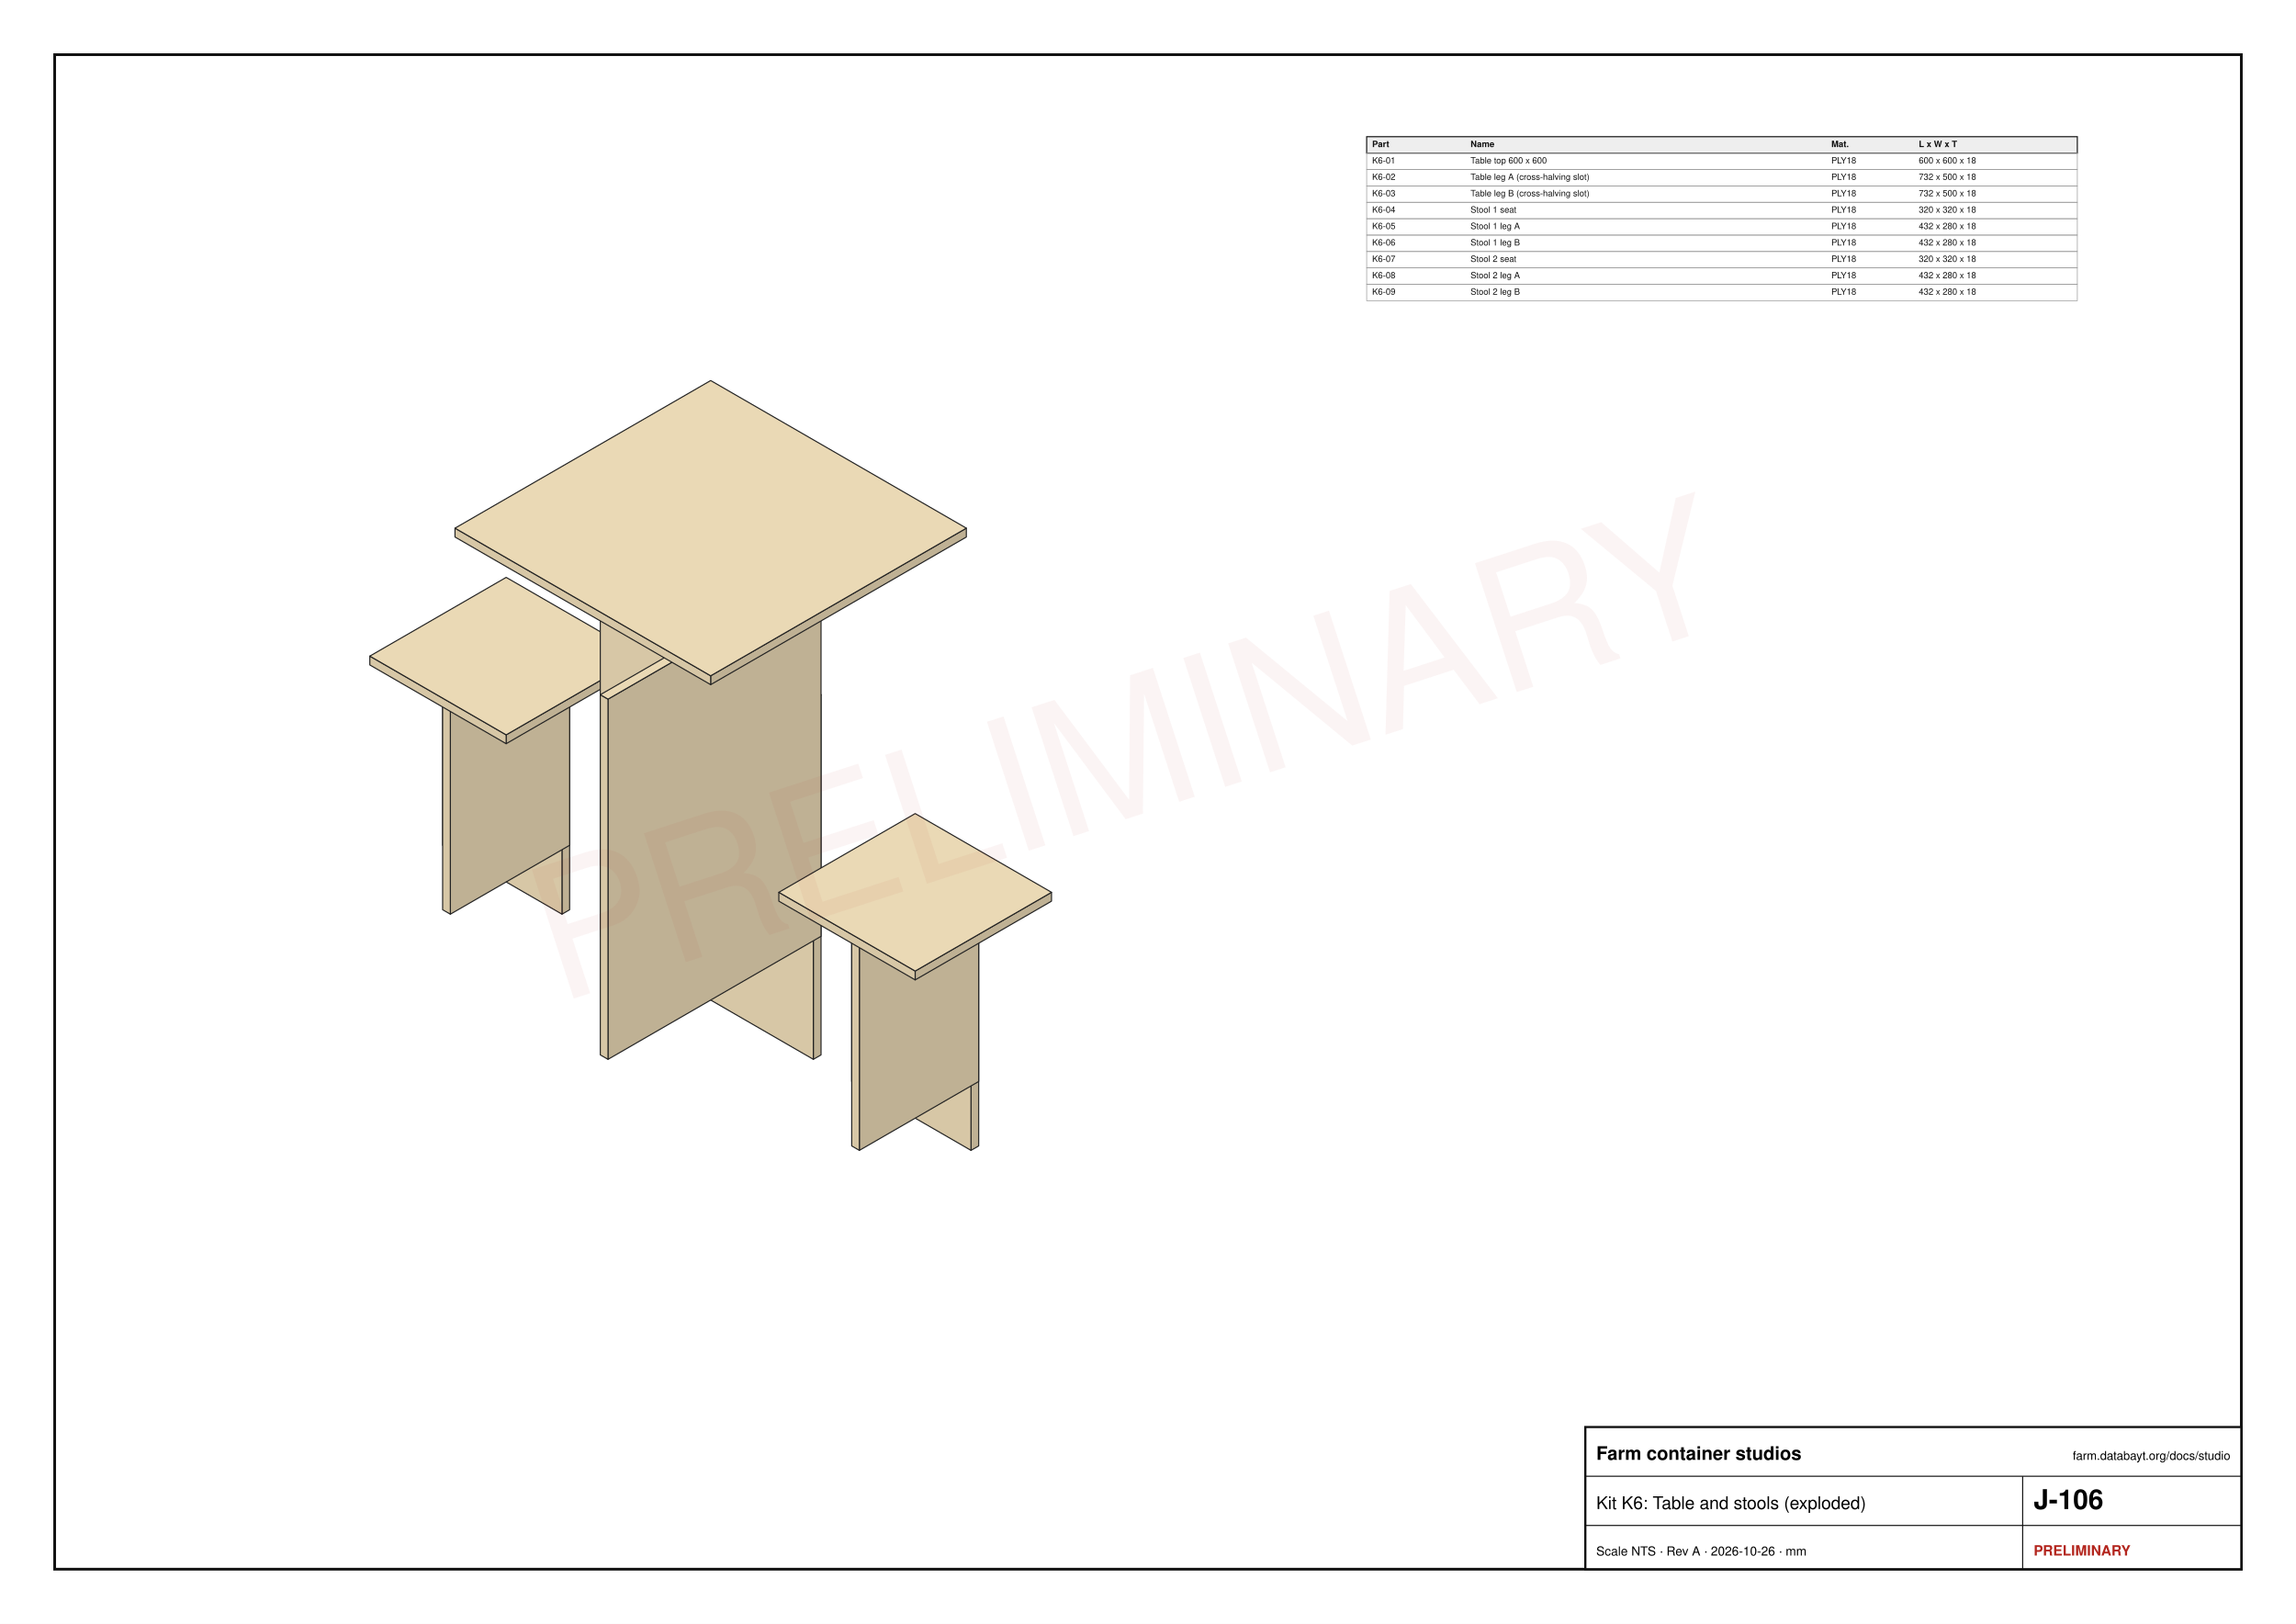
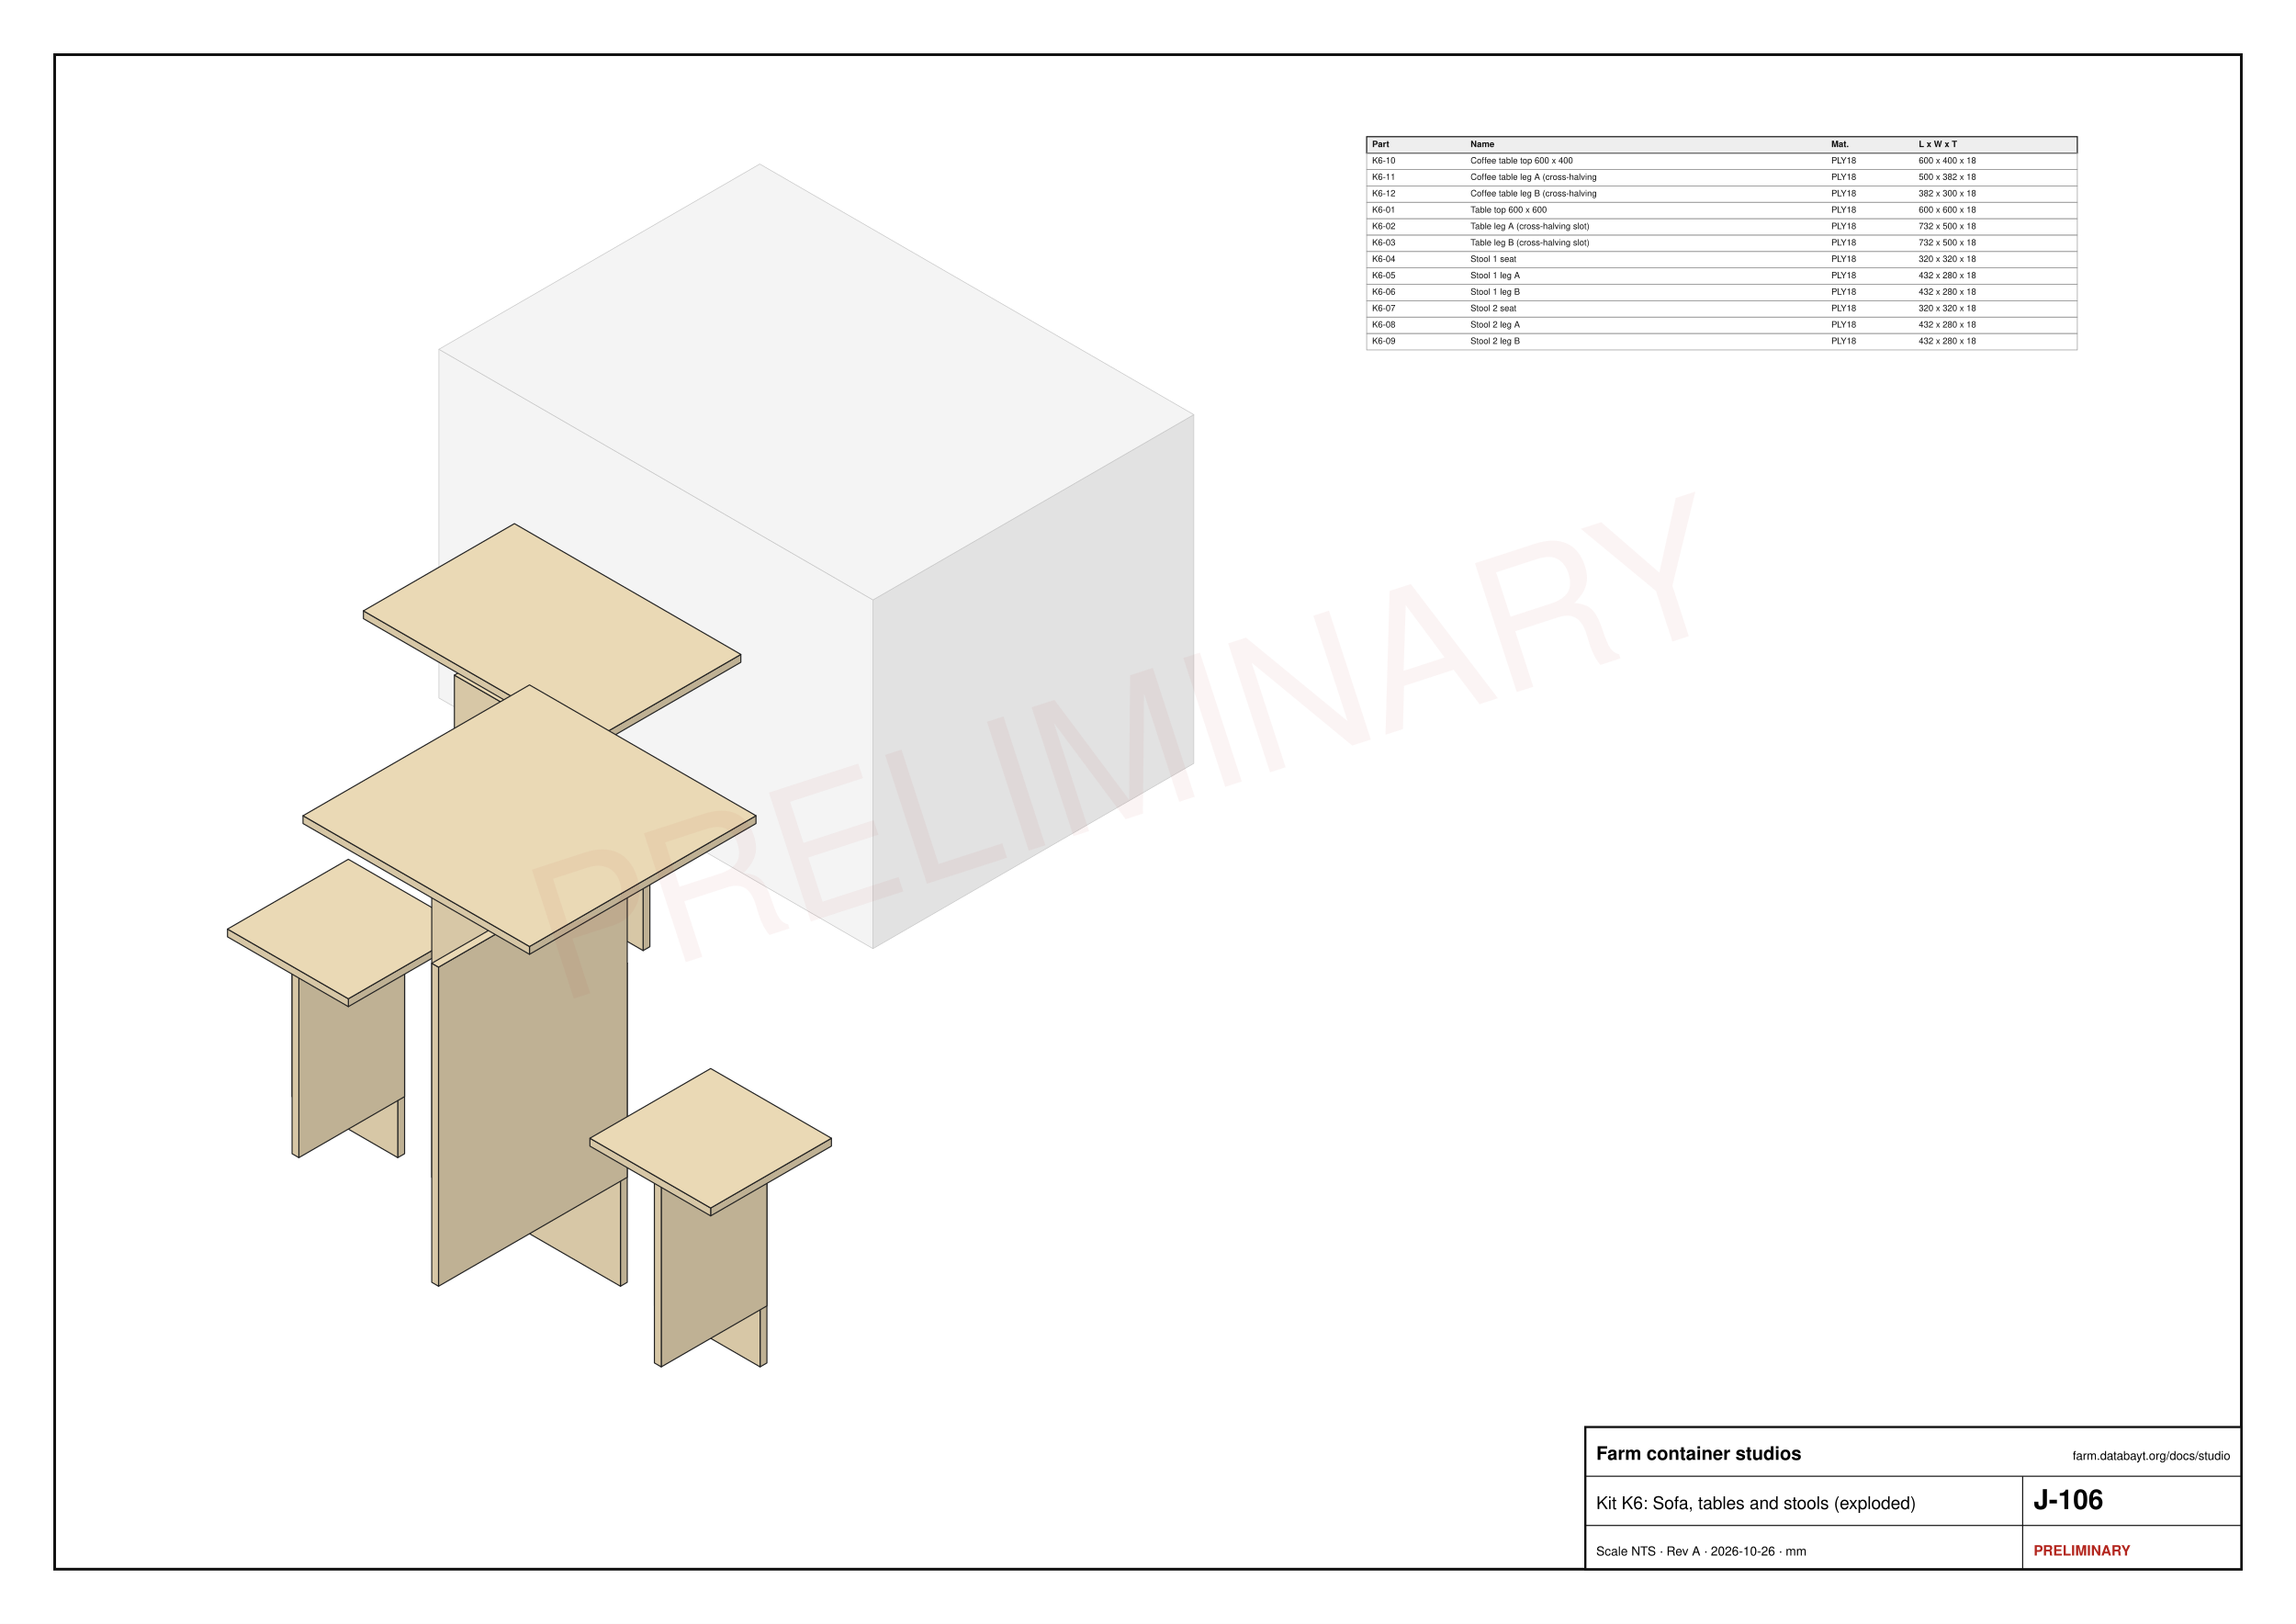
<svg xmlns="http://www.w3.org/2000/svg" width="420mm" height="297mm" viewBox="0 0 420 297" font-family="Helvetica, Arial, sans-serif">
  <rect x="0" y="0" width="420" height="297" fill="#fff" />
  <rect x="10" y="10" width="400" height="277" fill="none" stroke="#111" stroke-width="0.5" />
-   <polygon points="104.2,166.39 102.8,167.2 102.8,128.32 104.2,127.51" fill="#bfb194" stroke="#222" stroke-width="0.2" stroke-linejoin="round" />
-   <polygon points="80.97,154.6 102.8,167.2 102.8,128.32 80.97,115.72" fill="#d7c7a6" stroke="#222" stroke-width="0.2" stroke-linejoin="round" />
-   <polygon points="82.38,114.91 104.2,127.51 102.8,128.32 80.97,115.72" fill="#ead9b5" stroke="#222" stroke-width="0.2" stroke-linejoin="round" />
-   <polygon points="104.2,154.6 82.38,167.2 82.38,128.32 104.2,115.72" fill="#bfb194" stroke="#222" stroke-width="0.2" stroke-linejoin="round" />
-   <polygon points="80.97,166.39 82.38,167.2 82.38,128.32 80.97,127.51" fill="#d7c7a6" stroke="#222" stroke-width="0.2" stroke-linejoin="round" />
-   <polygon points="102.8,114.91 104.2,115.72 82.38,128.32 80.97,127.51" fill="#ead9b5" stroke="#222" stroke-width="0.2" stroke-linejoin="round" />
-   <polygon points="117.53,121.62 92.59,136.02 92.59,134.4 117.53,120" fill="#bfb194" stroke="#222" stroke-width="0.2" stroke-linejoin="round" />
-   <polygon points="67.65,121.62 92.59,136.02 92.59,134.4 67.65,120" fill="#d7c7a6" stroke="#222" stroke-width="0.2" stroke-linejoin="round" />
-   <polygon points="92.59,105.6 117.53,120 92.59,134.4 67.65,120" fill="#ead9b5" stroke="#222" stroke-width="0.2" stroke-linejoin="round" />
-   <polygon points="150.19,192.94 148.78,193.75 148.78,127.87 150.19,127.06" fill="#bfb194" stroke="#222" stroke-width="0.2" stroke-linejoin="round" />
-   <polygon points="109.81,171.25 148.78,193.75 148.78,127.87 109.81,105.37" fill="#d7c7a6" stroke="#222" stroke-width="0.2" stroke-linejoin="round" />
-   <polygon points="111.22,104.56 150.19,127.06 148.78,127.87 109.81,105.37" fill="#ead9b5" stroke="#222" stroke-width="0.2" stroke-linejoin="round" />
-   <polygon points="150.19,171.25 111.22,193.75 111.22,127.87 150.19,105.37" fill="#bfb194" stroke="#222" stroke-width="0.2" stroke-linejoin="round" />
-   <polygon points="109.81,192.94 111.22,193.75 111.22,127.87 109.81,127.06" fill="#d7c7a6" stroke="#222" stroke-width="0.2" stroke-linejoin="round" />
-   <polygon points="148.78,104.56 150.19,105.37 111.22,127.87 109.81,127.06" fill="#ead9b5" stroke="#222" stroke-width="0.2" stroke-linejoin="round" />
-   <polygon points="179.03,209.59 177.62,210.4 177.62,171.52 179.03,170.71" fill="#bfb194" stroke="#222" stroke-width="0.2" stroke-linejoin="round" />
-   <polygon points="155.8,197.8 177.62,210.4 177.62,171.52 155.8,158.92" fill="#d7c7a6" stroke="#222" stroke-width="0.2" stroke-linejoin="round" />
-   <polygon points="157.2,158.11 179.03,170.71 177.62,171.52 155.8,158.92" fill="#ead9b5" stroke="#222" stroke-width="0.2" stroke-linejoin="round" />
-   <polygon points="179.03,197.8 157.2,210.4 157.2,171.52 179.03,158.92" fill="#bfb194" stroke="#222" stroke-width="0.2" stroke-linejoin="round" />
-   <polygon points="155.8,209.59 157.2,210.4 157.2,171.52 155.8,170.71" fill="#d7c7a6" stroke="#222" stroke-width="0.2" stroke-linejoin="round" />
-   <polygon points="177.62,158.11 179.03,158.92 157.2,171.52 155.8,170.71" fill="#ead9b5" stroke="#222" stroke-width="0.2" stroke-linejoin="round" />
-   <polygon points="192.35,164.82 167.41,179.22 167.41,177.6 192.35,163.2" fill="#bfb194" stroke="#222" stroke-width="0.2" stroke-linejoin="round" />
-   <polygon points="142.47,164.82 167.41,179.22 167.41,177.6 142.47,163.2" fill="#d7c7a6" stroke="#222" stroke-width="0.2" stroke-linejoin="round" />
-   <polygon points="167.41,148.8 192.35,163.2 167.41,177.6 142.47,163.2" fill="#ead9b5" stroke="#222" stroke-width="0.2" stroke-linejoin="round" />
-   <polygon points="176.77,98.22 130,125.22 130,123.6 176.77,96.6" fill="#bfb194" stroke="#222" stroke-width="0.2" stroke-linejoin="round" />
-   <polygon points="83.23,98.22 130,125.22 130,123.6 83.23,96.6" fill="#d7c7a6" stroke="#222" stroke-width="0.2" stroke-linejoin="round" />
-   <polygon points="130,69.6 176.77,96.6 130,123.6 83.23,96.6" fill="#ead9b5" stroke="#222" stroke-width="0.2" stroke-linejoin="round" />
+   <polygon points="218.38,139.62 159.69,173.5 159.69,109.72 218.38,75.84" fill="#e2e2e2" stroke="#c8c8c8" stroke-width="0.12" stroke-linejoin="round" />
+   <polygon points="80.29,127.66 159.69,173.5 159.69,109.72 80.29,63.88" fill="#f4f4f4" stroke="#c8c8c8" stroke-width="0.12" stroke-linejoin="round" />
+   <polygon points="138.98,30 218.38,75.84 159.69,109.72 80.29,63.88" fill="#f4f4f4" stroke="#c8c8c8" stroke-width="0.12" stroke-linejoin="round" />
+   <polygon points="118.88,173.15 117.64,173.86 117.64,143.41 118.88,142.69" fill="#bfb194" stroke="#222" stroke-width="0.2" stroke-linejoin="round" />
+   <polygon points="83.12,153.93 117.64,173.86 117.64,143.41 83.12,123.48" fill="#d7c7a6" stroke="#222" stroke-width="0.2" stroke-linejoin="round" />
+   <polygon points="84.36,122.76 118.88,142.69 117.64,143.41 83.12,123.48" fill="#ead9b5" stroke="#222" stroke-width="0.2" stroke-linejoin="round" />
+   <polygon points="111.98,157.92 91.27,169.88 91.27,139.42 111.98,127.46" fill="#bfb194" stroke="#222" stroke-width="0.2" stroke-linejoin="round" />
+   <polygon points="90.02,169.16 91.27,169.88 91.27,139.42 90.02,138.7" fill="#d7c7a6" stroke="#222" stroke-width="0.2" stroke-linejoin="round" />
+   <polygon points="110.74,126.75 111.98,127.46 91.27,139.42 90.02,138.7" fill="#ead9b5" stroke="#222" stroke-width="0.2" stroke-linejoin="round" />
+   <polygon points="135.52,121.13 107.91,137.07 107.91,135.64 135.52,119.69" fill="#bfb194" stroke="#222" stroke-width="0.2" stroke-linejoin="round" />
+   <polygon points="66.48,113.15 107.91,137.07 107.91,135.64 66.48,111.72" fill="#d7c7a6" stroke="#222" stroke-width="0.2" stroke-linejoin="round" />
+   <polygon points="94.1,95.77 135.52,119.69 107.91,135.64 66.48,111.72" fill="#ead9b5" stroke="#222" stroke-width="0.2" stroke-linejoin="round" />
+   <polygon points="74.01,211.01 72.76,211.73 72.76,177.29 74.01,176.57" fill="#bfb194" stroke="#222" stroke-width="0.2" stroke-linejoin="round" />
+   <polygon points="53.43,200.57 72.76,211.73 72.76,177.29 53.43,166.13" fill="#d7c7a6" stroke="#222" stroke-width="0.2" stroke-linejoin="round" />
+   <polygon points="54.67,165.41 74.01,176.57 72.76,177.29 53.43,166.13" fill="#ead9b5" stroke="#222" stroke-width="0.2" stroke-linejoin="round" />
+   <polygon points="74.01,200.57 54.67,211.73 54.67,177.29 74.01,166.13" fill="#bfb194" stroke="#222" stroke-width="0.2" stroke-linejoin="round" />
+   <polygon points="53.43,211.01 54.67,211.73 54.67,177.29 53.43,176.57" fill="#d7c7a6" stroke="#222" stroke-width="0.2" stroke-linejoin="round" />
+   <polygon points="72.76,165.41 74.01,166.13 54.67,177.29 53.43,176.57" fill="#ead9b5" stroke="#222" stroke-width="0.2" stroke-linejoin="round" />
+   <polygon points="85.81,171.35 63.72,184.11 63.72,182.67 85.81,169.92" fill="#bfb194" stroke="#222" stroke-width="0.2" stroke-linejoin="round" />
+   <polygon points="41.62,171.35 63.72,184.11 63.72,182.67 41.62,169.92" fill="#d7c7a6" stroke="#222" stroke-width="0.2" stroke-linejoin="round" />
+   <polygon points="63.72,157.16 85.81,169.92 63.72,182.67 41.62,169.92" fill="#ead9b5" stroke="#222" stroke-width="0.2" stroke-linejoin="round" />
+   <polygon points="114.74,234.53 113.5,235.25 113.5,176.89 114.74,176.18" fill="#bfb194" stroke="#222" stroke-width="0.2" stroke-linejoin="round" />
+   <polygon points="78.98,215.32 113.5,235.25 113.5,176.89 78.98,156.96" fill="#d7c7a6" stroke="#222" stroke-width="0.2" stroke-linejoin="round" />
+   <polygon points="80.22,156.24 114.74,176.18 113.5,176.89 78.98,156.96" fill="#ead9b5" stroke="#222" stroke-width="0.2" stroke-linejoin="round" />
+   <polygon points="114.74,215.32 80.22,235.25 80.22,176.89 114.74,156.96" fill="#bfb194" stroke="#222" stroke-width="0.2" stroke-linejoin="round" />
+   <polygon points="78.98,234.53 80.22,235.25 80.22,176.89 78.98,176.18" fill="#d7c7a6" stroke="#222" stroke-width="0.2" stroke-linejoin="round" />
+   <polygon points="113.5,156.24 114.74,156.96 80.22,176.89 78.98,176.18" fill="#ead9b5" stroke="#222" stroke-width="0.2" stroke-linejoin="round" />
+   <polygon points="140.29,249.28 139.04,250 139.04,215.56 140.29,214.84" fill="#bfb194" stroke="#222" stroke-width="0.2" stroke-linejoin="round" />
+   <polygon points="119.71,238.84 139.04,250 139.04,215.56 119.71,204.4" fill="#d7c7a6" stroke="#222" stroke-width="0.2" stroke-linejoin="round" />
+   <polygon points="120.96,203.68 140.29,214.84 139.04,215.56 119.71,204.4" fill="#ead9b5" stroke="#222" stroke-width="0.2" stroke-linejoin="round" />
+   <polygon points="140.29,238.84 120.96,250 120.96,215.56 140.29,204.4" fill="#bfb194" stroke="#222" stroke-width="0.2" stroke-linejoin="round" />
+   <polygon points="119.71,249.28 120.96,250 120.96,215.56 119.71,214.84" fill="#d7c7a6" stroke="#222" stroke-width="0.2" stroke-linejoin="round" />
+   <polygon points="139.04,203.68 140.29,204.4 120.96,215.56 119.71,214.84" fill="#ead9b5" stroke="#222" stroke-width="0.2" stroke-linejoin="round" />
+   <polygon points="152.09,209.62 130,222.38 130,220.94 152.09,208.18" fill="#bfb194" stroke="#222" stroke-width="0.2" stroke-linejoin="round" />
+   <polygon points="107.91,209.62 130,222.38 130,220.94 107.91,208.18" fill="#d7c7a6" stroke="#222" stroke-width="0.2" stroke-linejoin="round" />
+   <polygon points="130,195.43 152.09,208.18 130,220.94 107.91,208.18" fill="#ead9b5" stroke="#222" stroke-width="0.2" stroke-linejoin="round" />
+   <polygon points="138.29,150.62 96.86,174.54 96.86,173.11 138.29,149.19" fill="#bfb194" stroke="#222" stroke-width="0.2" stroke-linejoin="round" />
+   <polygon points="55.43,150.62 96.86,174.54 96.86,173.11 55.43,149.19" fill="#d7c7a6" stroke="#222" stroke-width="0.2" stroke-linejoin="round" />
+   <polygon points="96.86,125.27 138.29,149.19 96.86,173.11 55.43,149.19" fill="#ead9b5" stroke="#222" stroke-width="0.2" stroke-linejoin="round" />
  <rect x="250" y="25" width="130" height="3" fill="#eee" stroke="#111" stroke-width="0.2" />
  <text x="251" y="26.9" font-size="1.6" text-anchor="start" font-weight="bold" fill="#111">Part</text>
  <text x="269" y="26.9" font-size="1.6" text-anchor="start" font-weight="bold" fill="#111">Name</text>
  <text x="335" y="26.9" font-size="1.6" text-anchor="start" font-weight="bold" fill="#111">Mat.</text>
  <text x="351" y="26.9" font-size="1.6" text-anchor="start" font-weight="bold" fill="#111">L x W x T</text>
  <rect x="250" y="28" width="130" height="3" fill="none" stroke="#999" stroke-width="0.12" />
-   <text x="251" y="29.9" font-size="1.6" text-anchor="start" font-weight="normal" fill="#111">K6-01</text>
-   <text x="269" y="29.9" font-size="1.6" text-anchor="start" font-weight="normal" fill="#111">Table top 600 x 600</text>
+   <text x="251" y="29.9" font-size="1.6" text-anchor="start" font-weight="normal" fill="#111">K6-10</text>
+   <text x="269" y="29.9" font-size="1.6" text-anchor="start" font-weight="normal" fill="#111">Coffee table top 600 x 400</text>
  <text x="335" y="29.9" font-size="1.6" text-anchor="start" font-weight="normal" fill="#111">PLY18</text>
-   <text x="351" y="29.9" font-size="1.6" text-anchor="start" font-weight="normal" fill="#111">600 x 600 x 18</text>
+   <text x="351" y="29.9" font-size="1.6" text-anchor="start" font-weight="normal" fill="#111">600 x 400 x 18</text>
  <rect x="250" y="31" width="130" height="3" fill="none" stroke="#999" stroke-width="0.12" />
-   <text x="251" y="32.9" font-size="1.6" text-anchor="start" font-weight="normal" fill="#111">K6-02</text>
-   <text x="269" y="32.9" font-size="1.6" text-anchor="start" font-weight="normal" fill="#111">Table leg A (cross-halving slot)</text>
+   <text x="251" y="32.9" font-size="1.6" text-anchor="start" font-weight="normal" fill="#111">K6-11</text>
+   <text x="269" y="32.9" font-size="1.6" text-anchor="start" font-weight="normal" fill="#111">Coffee table leg A (cross-halving </text>
  <text x="335" y="32.9" font-size="1.6" text-anchor="start" font-weight="normal" fill="#111">PLY18</text>
-   <text x="351" y="32.9" font-size="1.6" text-anchor="start" font-weight="normal" fill="#111">732 x 500 x 18</text>
+   <text x="351" y="32.9" font-size="1.6" text-anchor="start" font-weight="normal" fill="#111">500 x 382 x 18</text>
  <rect x="250" y="34" width="130" height="3" fill="none" stroke="#999" stroke-width="0.12" />
-   <text x="251" y="35.9" font-size="1.6" text-anchor="start" font-weight="normal" fill="#111">K6-03</text>
-   <text x="269" y="35.9" font-size="1.6" text-anchor="start" font-weight="normal" fill="#111">Table leg B (cross-halving slot)</text>
+   <text x="251" y="35.9" font-size="1.6" text-anchor="start" font-weight="normal" fill="#111">K6-12</text>
+   <text x="269" y="35.9" font-size="1.6" text-anchor="start" font-weight="normal" fill="#111">Coffee table leg B (cross-halving </text>
  <text x="335" y="35.9" font-size="1.6" text-anchor="start" font-weight="normal" fill="#111">PLY18</text>
-   <text x="351" y="35.9" font-size="1.6" text-anchor="start" font-weight="normal" fill="#111">732 x 500 x 18</text>
+   <text x="351" y="35.9" font-size="1.6" text-anchor="start" font-weight="normal" fill="#111">382 x 300 x 18</text>
  <rect x="250" y="37" width="130" height="3" fill="none" stroke="#999" stroke-width="0.12" />
-   <text x="251" y="38.9" font-size="1.6" text-anchor="start" font-weight="normal" fill="#111">K6-04</text>
-   <text x="269" y="38.9" font-size="1.6" text-anchor="start" font-weight="normal" fill="#111">Stool 1 seat</text>
+   <text x="251" y="38.9" font-size="1.6" text-anchor="start" font-weight="normal" fill="#111">K6-01</text>
+   <text x="269" y="38.9" font-size="1.6" text-anchor="start" font-weight="normal" fill="#111">Table top 600 x 600</text>
  <text x="335" y="38.9" font-size="1.6" text-anchor="start" font-weight="normal" fill="#111">PLY18</text>
-   <text x="351" y="38.9" font-size="1.6" text-anchor="start" font-weight="normal" fill="#111">320 x 320 x 18</text>
+   <text x="351" y="38.9" font-size="1.6" text-anchor="start" font-weight="normal" fill="#111">600 x 600 x 18</text>
  <rect x="250" y="40" width="130" height="3" fill="none" stroke="#999" stroke-width="0.12" />
-   <text x="251" y="41.9" font-size="1.6" text-anchor="start" font-weight="normal" fill="#111">K6-05</text>
-   <text x="269" y="41.9" font-size="1.6" text-anchor="start" font-weight="normal" fill="#111">Stool 1 leg A</text>
+   <text x="251" y="41.9" font-size="1.6" text-anchor="start" font-weight="normal" fill="#111">K6-02</text>
+   <text x="269" y="41.9" font-size="1.6" text-anchor="start" font-weight="normal" fill="#111">Table leg A (cross-halving slot)</text>
  <text x="335" y="41.9" font-size="1.6" text-anchor="start" font-weight="normal" fill="#111">PLY18</text>
-   <text x="351" y="41.9" font-size="1.6" text-anchor="start" font-weight="normal" fill="#111">432 x 280 x 18</text>
+   <text x="351" y="41.9" font-size="1.6" text-anchor="start" font-weight="normal" fill="#111">732 x 500 x 18</text>
  <rect x="250" y="43" width="130" height="3" fill="none" stroke="#999" stroke-width="0.12" />
-   <text x="251" y="44.9" font-size="1.6" text-anchor="start" font-weight="normal" fill="#111">K6-06</text>
-   <text x="269" y="44.9" font-size="1.6" text-anchor="start" font-weight="normal" fill="#111">Stool 1 leg B</text>
+   <text x="251" y="44.9" font-size="1.6" text-anchor="start" font-weight="normal" fill="#111">K6-03</text>
+   <text x="269" y="44.9" font-size="1.6" text-anchor="start" font-weight="normal" fill="#111">Table leg B (cross-halving slot)</text>
  <text x="335" y="44.9" font-size="1.6" text-anchor="start" font-weight="normal" fill="#111">PLY18</text>
-   <text x="351" y="44.9" font-size="1.6" text-anchor="start" font-weight="normal" fill="#111">432 x 280 x 18</text>
+   <text x="351" y="44.9" font-size="1.6" text-anchor="start" font-weight="normal" fill="#111">732 x 500 x 18</text>
  <rect x="250" y="46" width="130" height="3" fill="none" stroke="#999" stroke-width="0.12" />
-   <text x="251" y="47.9" font-size="1.6" text-anchor="start" font-weight="normal" fill="#111">K6-07</text>
-   <text x="269" y="47.9" font-size="1.6" text-anchor="start" font-weight="normal" fill="#111">Stool 2 seat</text>
+   <text x="251" y="47.9" font-size="1.6" text-anchor="start" font-weight="normal" fill="#111">K6-04</text>
+   <text x="269" y="47.9" font-size="1.6" text-anchor="start" font-weight="normal" fill="#111">Stool 1 seat</text>
  <text x="335" y="47.9" font-size="1.6" text-anchor="start" font-weight="normal" fill="#111">PLY18</text>
  <text x="351" y="47.9" font-size="1.6" text-anchor="start" font-weight="normal" fill="#111">320 x 320 x 18</text>
  <rect x="250" y="49" width="130" height="3" fill="none" stroke="#999" stroke-width="0.12" />
-   <text x="251" y="50.9" font-size="1.6" text-anchor="start" font-weight="normal" fill="#111">K6-08</text>
-   <text x="269" y="50.9" font-size="1.6" text-anchor="start" font-weight="normal" fill="#111">Stool 2 leg A</text>
+   <text x="251" y="50.9" font-size="1.6" text-anchor="start" font-weight="normal" fill="#111">K6-05</text>
+   <text x="269" y="50.9" font-size="1.6" text-anchor="start" font-weight="normal" fill="#111">Stool 1 leg A</text>
  <text x="335" y="50.9" font-size="1.6" text-anchor="start" font-weight="normal" fill="#111">PLY18</text>
  <text x="351" y="50.9" font-size="1.6" text-anchor="start" font-weight="normal" fill="#111">432 x 280 x 18</text>
  <rect x="250" y="52" width="130" height="3" fill="none" stroke="#999" stroke-width="0.12" />
-   <text x="251" y="53.9" font-size="1.6" text-anchor="start" font-weight="normal" fill="#111">K6-09</text>
-   <text x="269" y="53.9" font-size="1.6" text-anchor="start" font-weight="normal" fill="#111">Stool 2 leg B</text>
+   <text x="251" y="53.9" font-size="1.6" text-anchor="start" font-weight="normal" fill="#111">K6-06</text>
+   <text x="269" y="53.9" font-size="1.6" text-anchor="start" font-weight="normal" fill="#111">Stool 1 leg B</text>
  <text x="335" y="53.9" font-size="1.6" text-anchor="start" font-weight="normal" fill="#111">PLY18</text>
  <text x="351" y="53.9" font-size="1.6" text-anchor="start" font-weight="normal" fill="#111">432 x 280 x 18</text>
+   <rect x="250" y="55" width="130" height="3" fill="none" stroke="#999" stroke-width="0.12" />
+   <text x="251" y="56.9" font-size="1.6" text-anchor="start" font-weight="normal" fill="#111">K6-07</text>
+   <text x="269" y="56.9" font-size="1.6" text-anchor="start" font-weight="normal" fill="#111">Stool 2 seat</text>
+   <text x="335" y="56.9" font-size="1.6" text-anchor="start" font-weight="normal" fill="#111">PLY18</text>
+   <text x="351" y="56.9" font-size="1.6" text-anchor="start" font-weight="normal" fill="#111">320 x 320 x 18</text>
+   <rect x="250" y="58" width="130" height="3" fill="none" stroke="#999" stroke-width="0.12" />
+   <text x="251" y="59.9" font-size="1.6" text-anchor="start" font-weight="normal" fill="#111">K6-08</text>
+   <text x="269" y="59.9" font-size="1.6" text-anchor="start" font-weight="normal" fill="#111">Stool 2 leg A</text>
+   <text x="335" y="59.9" font-size="1.6" text-anchor="start" font-weight="normal" fill="#111">PLY18</text>
+   <text x="351" y="59.9" font-size="1.6" text-anchor="start" font-weight="normal" fill="#111">432 x 280 x 18</text>
+   <rect x="250" y="61" width="130" height="3" fill="none" stroke="#999" stroke-width="0.12" />
+   <text x="251" y="62.9" font-size="1.6" text-anchor="start" font-weight="normal" fill="#111">K6-09</text>
+   <text x="269" y="62.9" font-size="1.6" text-anchor="start" font-weight="normal" fill="#111">Stool 2 leg B</text>
+   <text x="335" y="62.9" font-size="1.6" text-anchor="start" font-weight="normal" fill="#111">PLY18</text>
+   <text x="351" y="62.9" font-size="1.6" text-anchor="start" font-weight="normal" fill="#111">432 x 280 x 18</text>
  <rect x="290" y="261" width="120" height="26" fill="#fff" stroke="#111" stroke-width="0.4" />
  <line x1="290" y1="270" x2="410" y2="270" stroke="#111" stroke-width="0.2" />
  <line x1="290" y1="279" x2="410" y2="279" stroke="#111" stroke-width="0.2" />
  <line x1="370" y1="270" x2="370" y2="287" stroke="#111" stroke-width="0.2" />
  <text x="292" y="267" font-size="3.4" font-weight="bold">Farm container studios</text>
  <text x="408" y="267" font-size="2.2" text-anchor="end">farm.databayt.org/docs/studio</text>
-   <text x="292" y="276" font-size="3.2">Kit K6: Table and stools (exploded)</text>
+   <text x="292" y="276" font-size="3.2">Kit K6: Sofa, tables and stools (exploded)</text>
  <text x="372" y="276" font-size="5" font-weight="bold">J-106</text>
  <text x="292" y="284.5" font-size="2.3">Scale NTS · Rev A · 2026-10-26 · mm</text>
  <text x="372" y="284.5" font-size="2.6" font-weight="bold" fill="#b3261e">PRELIMINARY</text>
  <text x="210.0" y="148.5" font-size="34" fill="#b3261e" fill-opacity="0.05" text-anchor="middle" transform="rotate(-18 210.0 148.5)">PRELIMINARY</text>
</svg>
